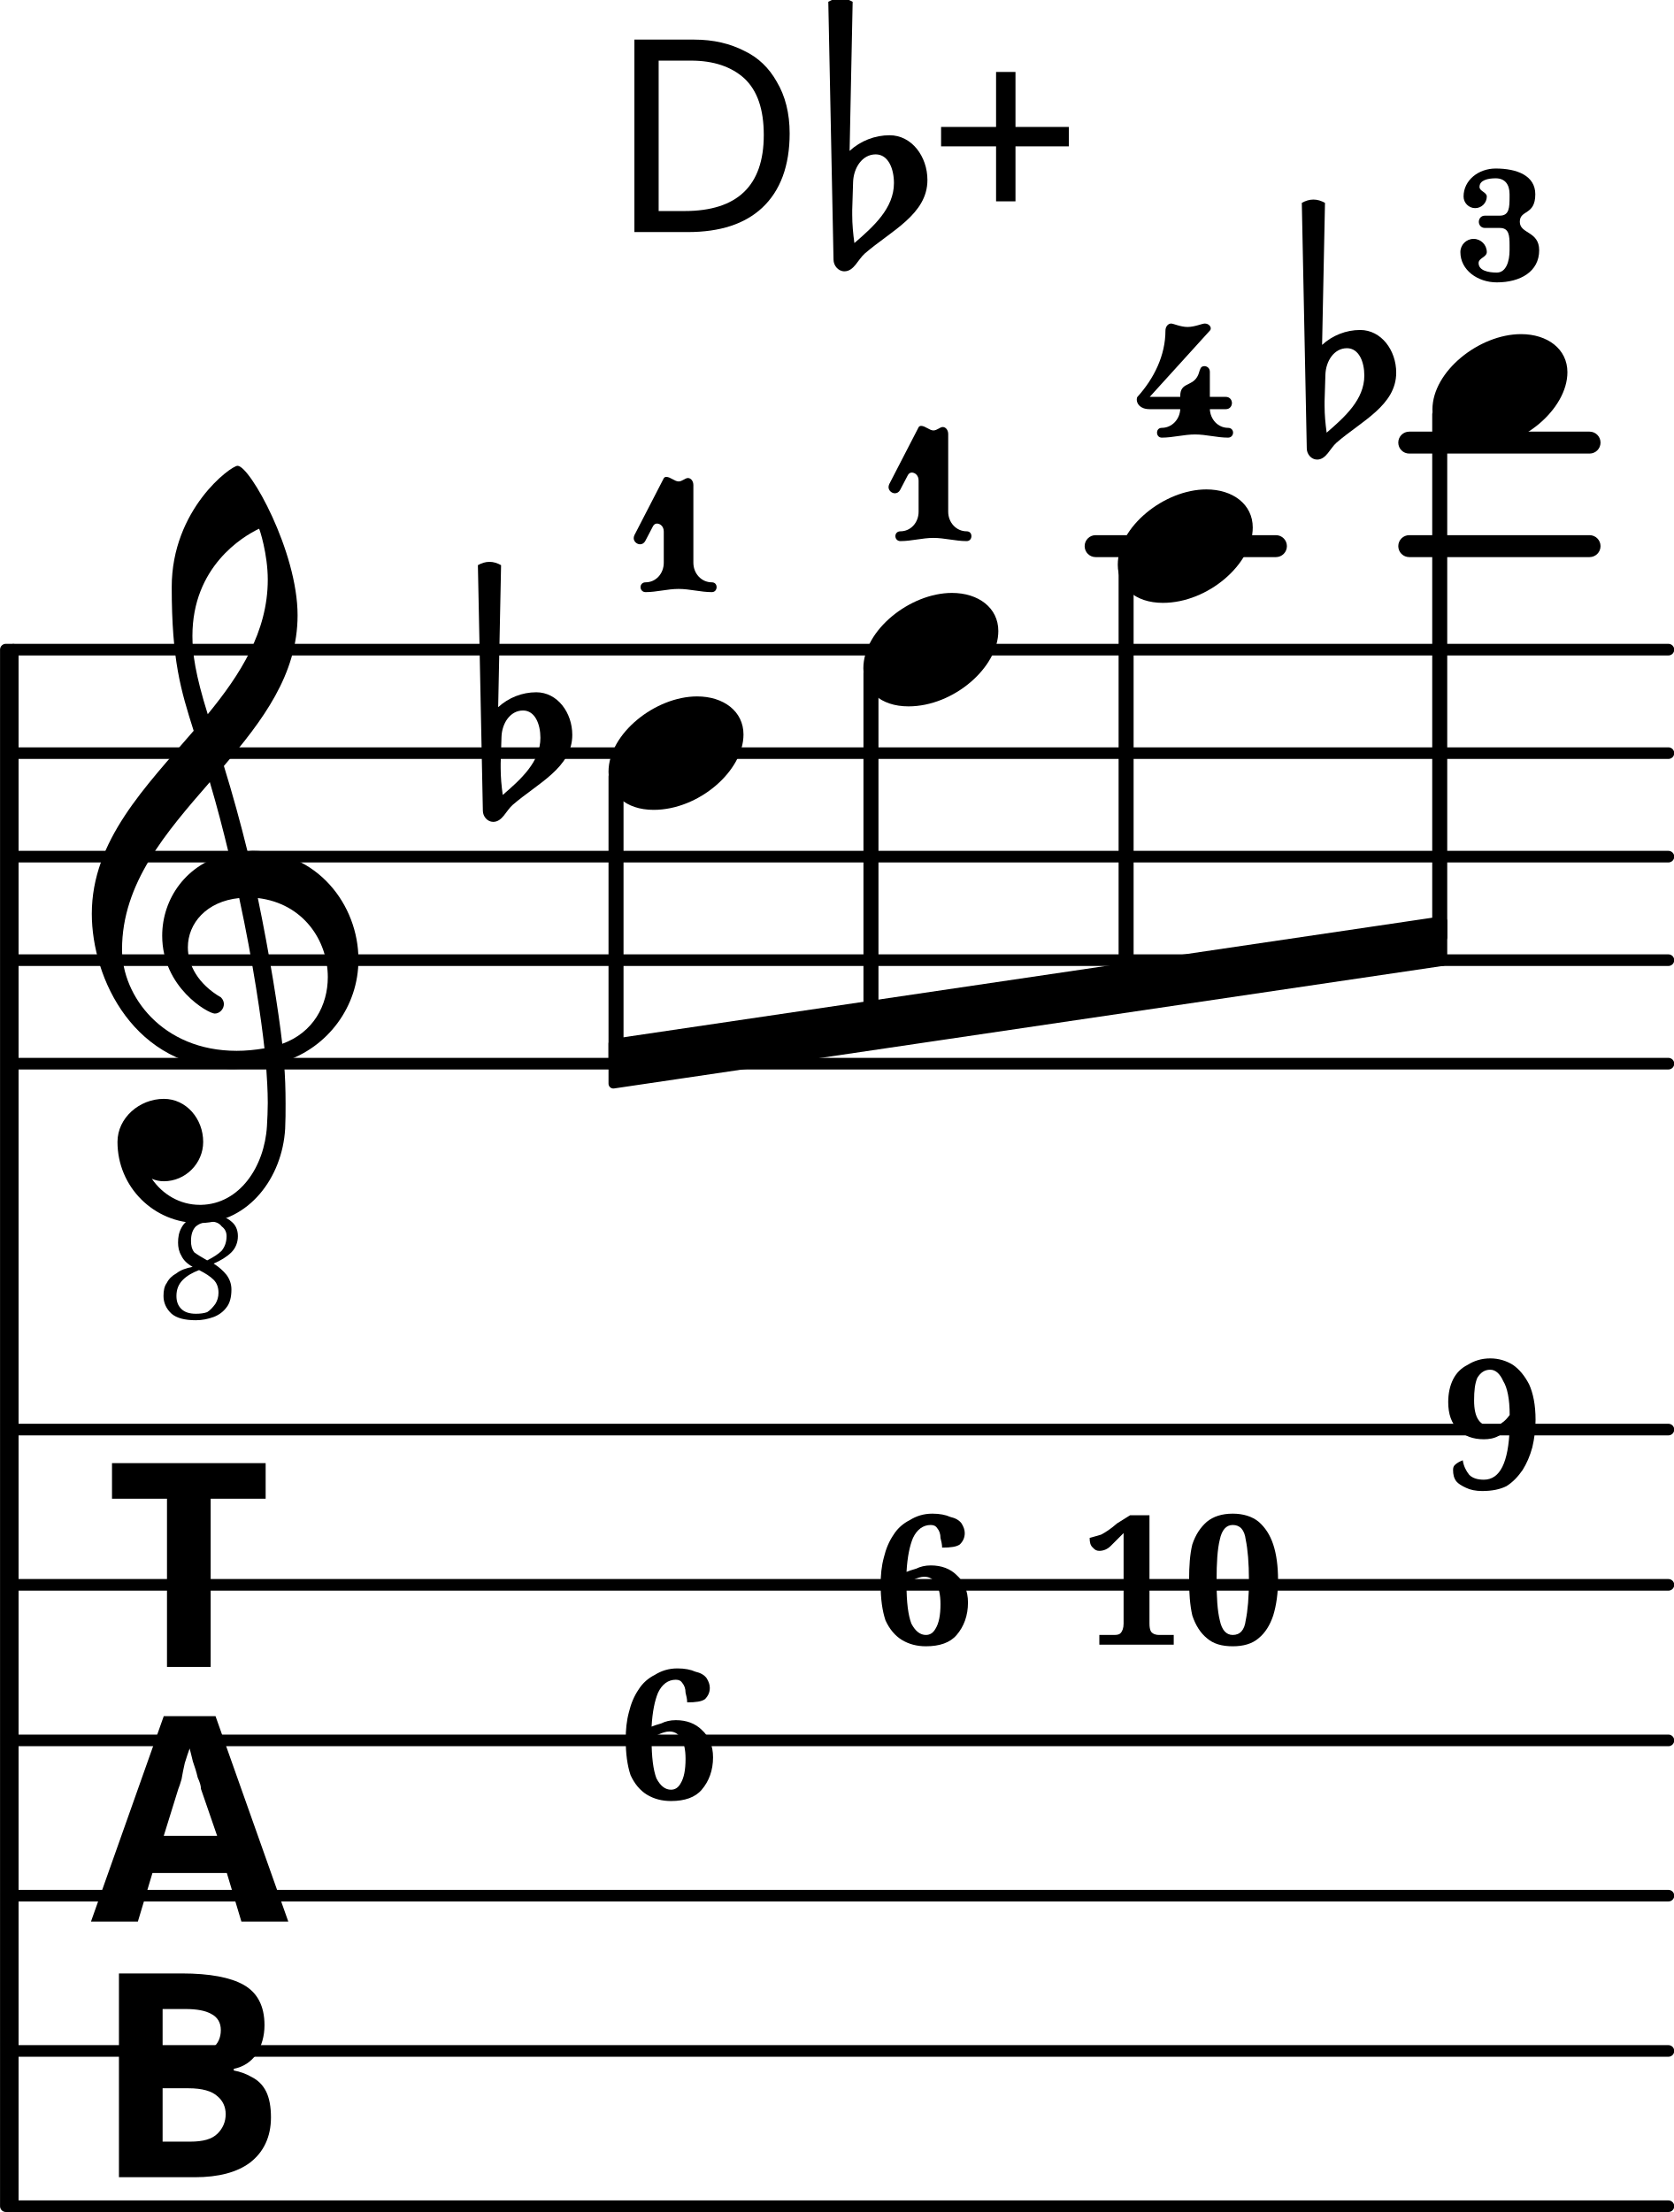
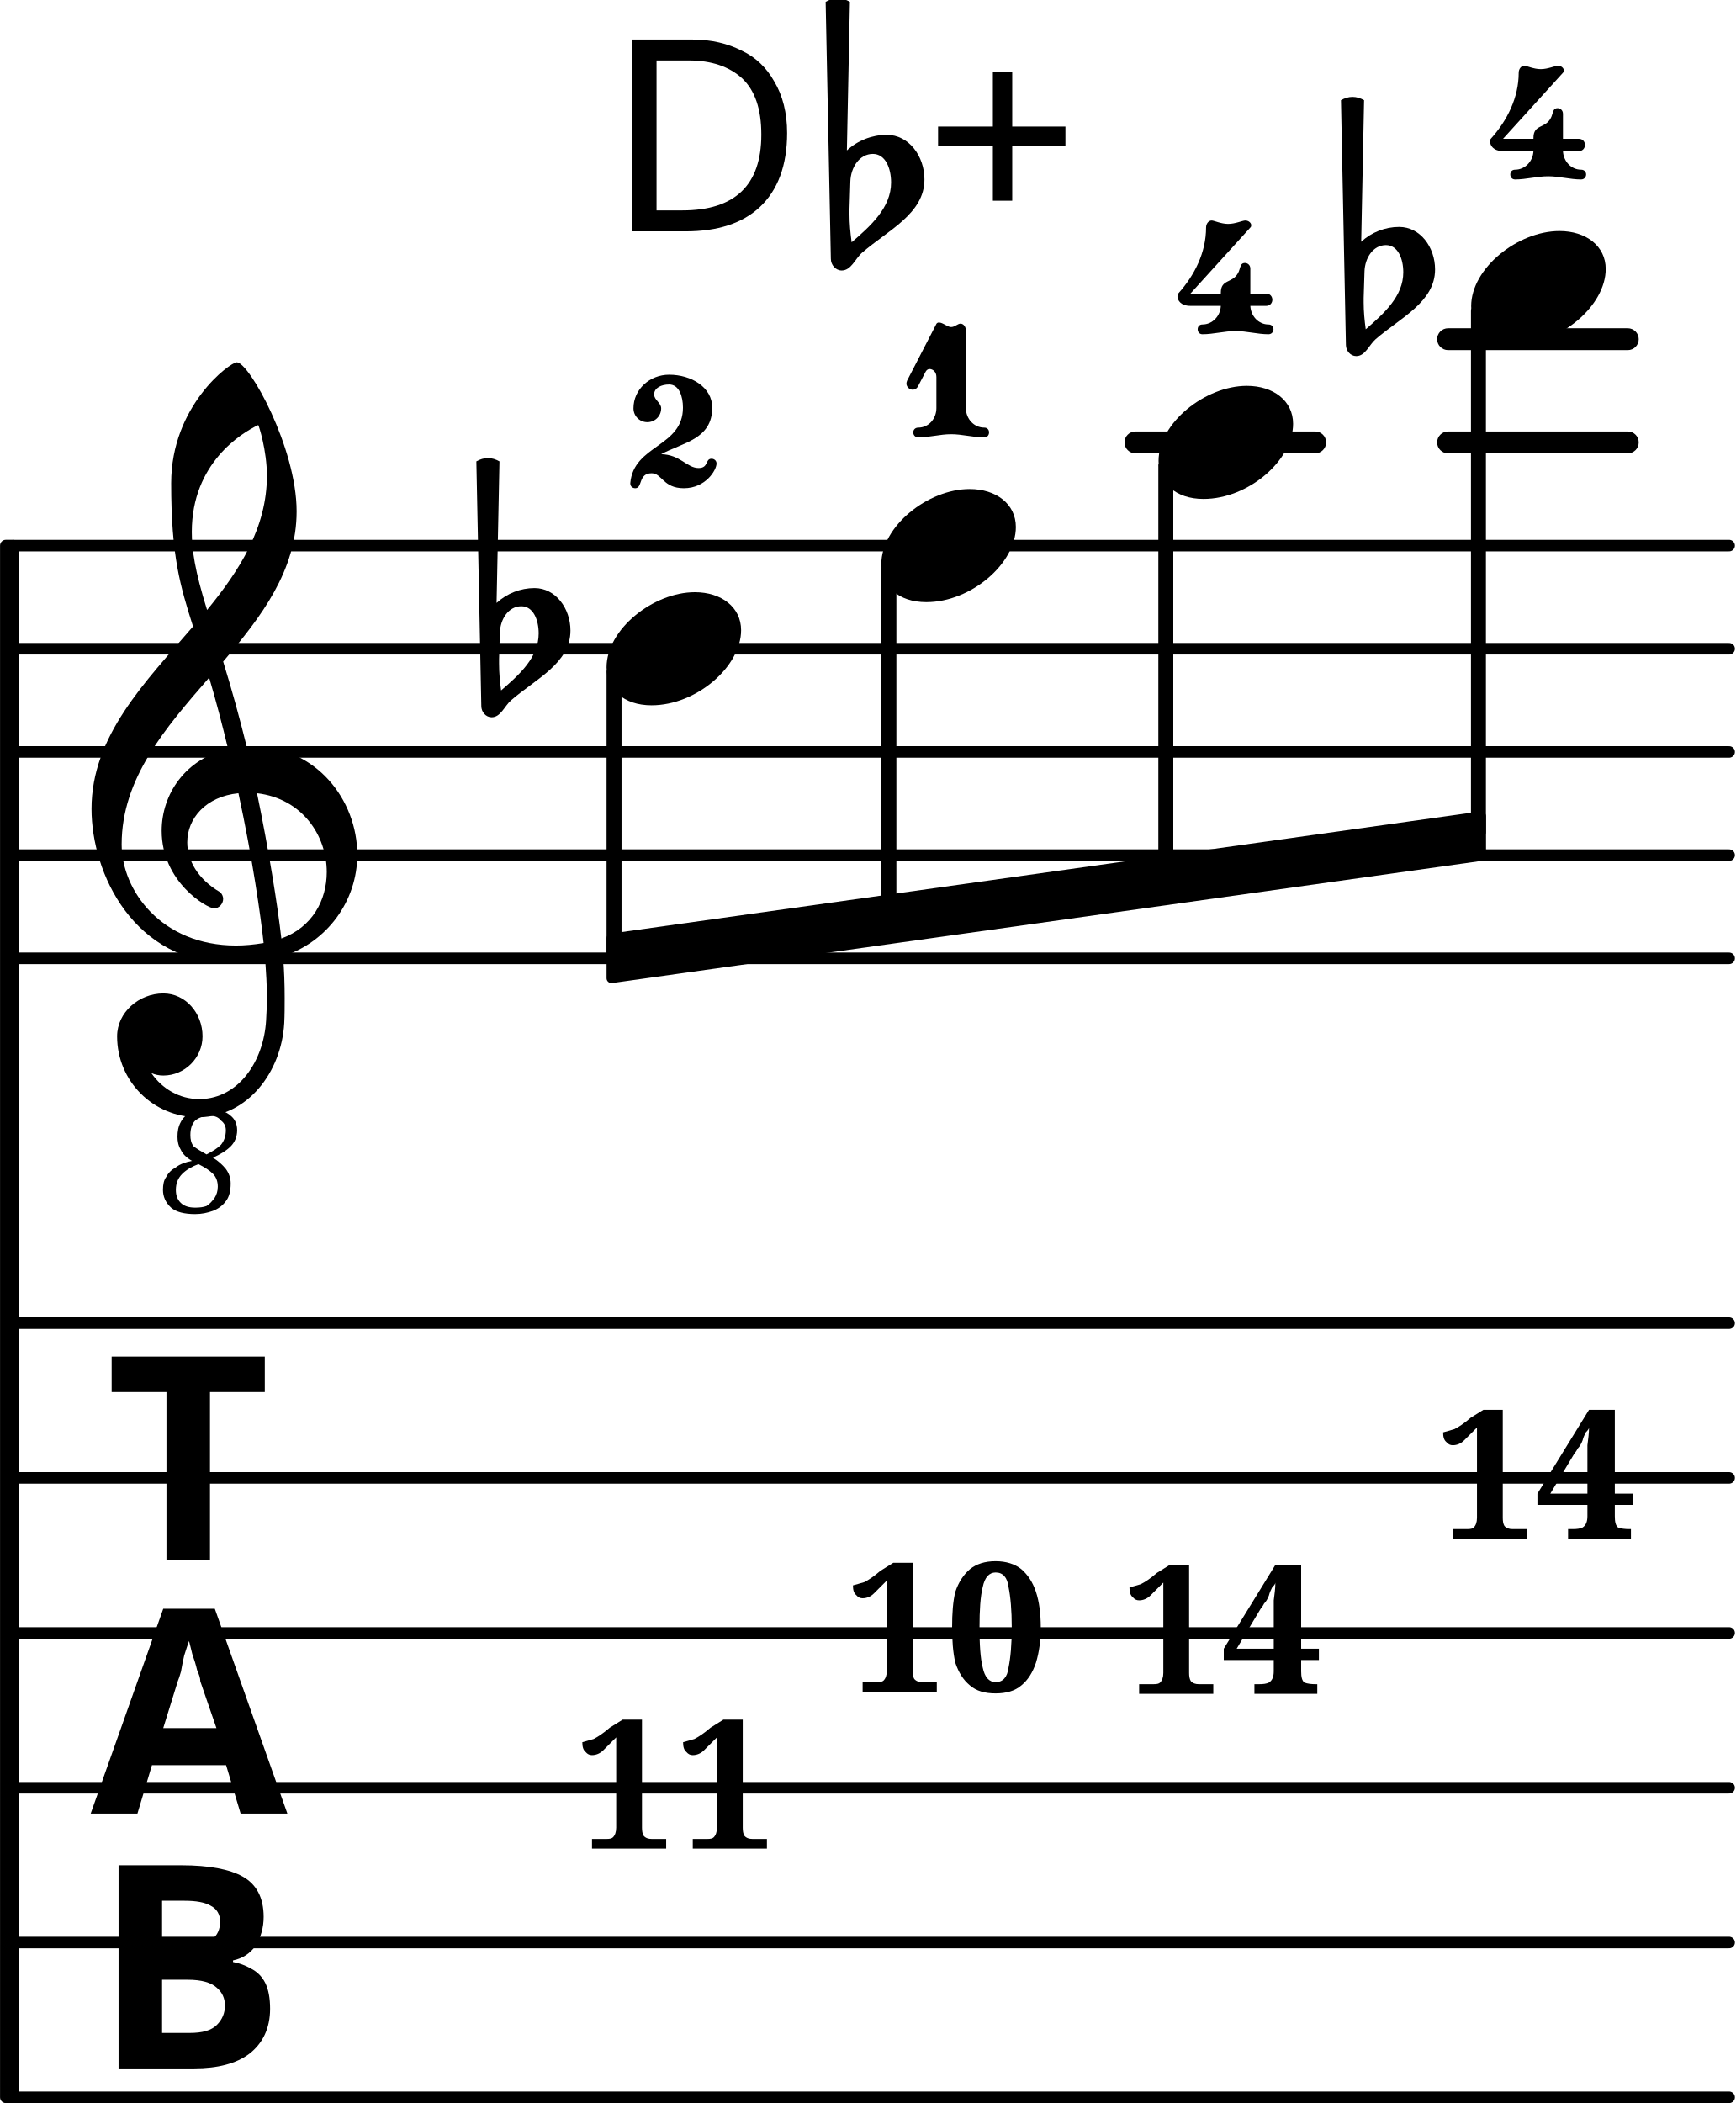
- <svg xmlns="http://www.w3.org/2000/svg" preserveAspectRatio="xMidYMid meet" viewBox="-0.079 -6.034 16.17 21.37">
+ <svg xmlns="http://www.w3.org/2000/svg" preserveAspectRatio="xMidYMid meet" viewBox="-0.079 -5.045 16.82 20.38">
  <g transform="translate(0, -1.758)">
-     <rect x="13.43" y="-0.106" width="1.954" height="0.212" ry="0.106" fill="currentColor" />
+     <rect x="13.85" y="-0.106" width="1.954" height="0.212" ry="0.106" fill="currentColor" />
  </g>
  <g transform="translate(0, -0.7578)">
-     <rect x="13.43" y="-0.106" width="1.954" height="0.212" ry="0.106" fill="currentColor" />
+     <rect x="13.85" y="-0.106" width="1.954" height="0.212" ry="0.106" fill="currentColor" />
  </g>
  <g transform="translate(0, -0.7578)">
-     <rect x="10.4" y="-0.106" width="1.954" height="0.212" ry="0.106" fill="currentColor" />
+     <rect x="10.82" y="-0.106" width="1.954" height="0.212" ry="0.106" fill="currentColor" />
  </g>
  <g transform="translate(0, 4.242)">
-     <line stroke-linejoin="round" stroke-linecap="round" stroke-width="0.112" stroke="currentColor" x1="0.056" y1="0" x2="16.04" y2="0" />
+     <line stroke-linejoin="round" stroke-linecap="round" stroke-width="0.112" stroke="currentColor" x1="0.056" y1="0" x2="16.68" y2="0" />
  </g>
  <g transform="translate(0, 3.242)">
-     <line stroke-linejoin="round" stroke-linecap="round" stroke-width="0.112" stroke="currentColor" x1="0.056" y1="0" x2="16.04" y2="0" />
+     <line stroke-linejoin="round" stroke-linecap="round" stroke-width="0.112" stroke="currentColor" x1="0.056" y1="0" x2="16.68" y2="0" />
  </g>
  <g transform="translate(0, 2.242)">
-     <line stroke-linejoin="round" stroke-linecap="round" stroke-width="0.112" stroke="currentColor" x1="0.056" y1="0" x2="16.04" y2="0" />
+     <line stroke-linejoin="round" stroke-linecap="round" stroke-width="0.112" stroke="currentColor" x1="0.056" y1="0" x2="16.68" y2="0" />
  </g>
  <g transform="translate(0, 1.242)">
-     <line stroke-linejoin="round" stroke-linecap="round" stroke-width="0.112" stroke="currentColor" x1="0.056" y1="0" x2="16.04" y2="0" />
+     <line stroke-linejoin="round" stroke-linecap="round" stroke-width="0.112" stroke="currentColor" x1="0.056" y1="0" x2="16.68" y2="0" />
  </g>
  <g transform="translate(0, 0.2422)">
-     <line stroke-linejoin="round" stroke-linecap="round" stroke-width="0.112" stroke="currentColor" x1="0.056" y1="0" x2="16.04" y2="0" />
+     <line stroke-linejoin="round" stroke-linecap="round" stroke-width="0.112" stroke="currentColor" x1="0.056" y1="0" x2="16.68" y2="0" />
  </g>
  <g transform="translate(0, 15.28)">
-     <line stroke-linejoin="round" stroke-linecap="round" stroke-width="0.112" stroke="currentColor" x1="0.056" y1="0" x2="16.04" y2="0" />
+     <line stroke-linejoin="round" stroke-linecap="round" stroke-width="0.112" stroke="currentColor" x1="0.056" y1="0" x2="16.68" y2="0" />
  </g>
  <g transform="translate(0, 13.78)">
-     <line stroke-linejoin="round" stroke-linecap="round" stroke-width="0.112" stroke="currentColor" x1="0.056" y1="0" x2="16.04" y2="0" />
+     <line stroke-linejoin="round" stroke-linecap="round" stroke-width="0.112" stroke="currentColor" x1="0.056" y1="0" x2="16.68" y2="0" />
  </g>
  <g transform="translate(0, 12.28)">
-     <line stroke-linejoin="round" stroke-linecap="round" stroke-width="0.112" stroke="currentColor" x1="0.056" y1="0" x2="16.04" y2="0" />
+     <line stroke-linejoin="round" stroke-linecap="round" stroke-width="0.112" stroke="currentColor" x1="0.056" y1="0" x2="16.68" y2="0" />
  </g>
  <g transform="translate(0, 10.78)">
-     <line stroke-linejoin="round" stroke-linecap="round" stroke-width="0.112" stroke="currentColor" x1="0.056" y1="0" x2="16.04" y2="0" />
+     <line stroke-linejoin="round" stroke-linecap="round" stroke-width="0.112" stroke="currentColor" x1="0.056" y1="0" x2="16.68" y2="0" />
  </g>
  <g transform="translate(0, 9.277)">
-     <line stroke-linejoin="round" stroke-linecap="round" stroke-width="0.112" stroke="currentColor" x1="0.056" y1="0" x2="16.04" y2="0" />
+     <line stroke-linejoin="round" stroke-linecap="round" stroke-width="0.112" stroke="currentColor" x1="0.056" y1="0" x2="16.68" y2="0" />
  </g>
  <g transform="translate(0, 7.777)">
-     <line stroke-linejoin="round" stroke-linecap="round" stroke-width="0.112" stroke="currentColor" x1="0.056" y1="0" x2="16.04" y2="0" />
+     <line stroke-linejoin="round" stroke-linecap="round" stroke-width="0.112" stroke="currentColor" x1="0.056" y1="0" x2="16.68" y2="0" />
  </g>
  <g transform="translate(5.8, 4.242)">
-     <polygon stroke-linejoin="round" stroke-linecap="round" stroke-width="0.094" fill="currentColor" stroke="currentColor" points="8.056 -1.377 8.056 -0.991 0.047 0.193 0.047 -0.193" />
+     <polygon stroke-linejoin="round" stroke-linecap="round" stroke-width="0.094" fill="currentColor" stroke="currentColor" points="8.477 -1.377 8.477 -0.991 0.047 0.193 0.047 -0.193" />
  </g>
-   <g transform="translate(5.8, -3.792)">
+   <g transform="translate(5.8, -2.803)">
    <text font-family="sans" font-size="2.616" text-anchor="start" fill="currentColor">
      <tspan>D</tspan>
    </text>
  </g>
-   <g transform="translate(8.041, -4.11)">
+   <g transform="translate(8.041, -3.121)">
    <path transform="scale(0.0042, -0.0042)" d="M29 39l-2 -64v-11c0 -22 2 -43 5 -65c44 38 91 80 91 138c0 33 -13 66 -42 66c-31 0 -51 -31 -52 -64zM-28 454c9 5 18 8 28 8s19 -3 28 -8l-7 -343c25 23 58 36 92 36c51 0 87 -49 87 -103c0 -79 -84 -117 -144 -169c-16 -14 -25 -41 -47 -41c-14 0 -25 13 -25 27z" fill="currentColor" />
  </g>
-   <g transform="translate(8.888, -3.792)">
+   <g transform="translate(8.888, -2.803)">
    <text font-family="sans" font-size="2.616" text-anchor="start" fill="currentColor">
      <tspan>+</tspan>
    </text>
  </g>
  <g transform="translate(5.8, 1.242)">
    <path transform="scale(0.004, -0.004)" d="M0 -45c0 92 113 182 214 182c64 0 112 -36 112 -92c0 -88 -108 -182 -217 -182c-68 0 -109 39 -109 92z" fill="currentColor" />
  </g>
-   <g transform="translate(6.05, -0.3136)">
-     <path transform="scale(0.0022, -0.0022)" d="M194 486c16 0 29 15 41 15c13 0 24 -13 24 -31v-341c0 -47 35 -86 81 -86c14 0 21 -10 21 -21s-7 -22 -21 -22c-49 0 -97 14 -146 14s-96 -14 -145 -14c-14 0 -22 11 -22 22s8 21 22 21c46 0 80 39 80 86v137c0 23 -16 35 -30 35c-7 0 -13 -4 -17 -11l-34 -65 c-5 -10 -14 -15 -23 -15c-14 0 -28 12 -28 27c0 4 1 8 3 13l129 250c2 4 7 6 11 6c18 0 37 -20 54 -20z" fill="currentColor" />
+   <g transform="translate(6.03, -0.3136)">
+     <path transform="scale(0.0022, -0.0022)" d="M94 66c-60 0 -39 -66 -72 -66c-11 0 -22 7 -22 21v2c15 169 232 158 232 332c0 50 -17 102 -61 102c-33 0 -66 -14 -66 -44c0 -24 31 -37 31 -61c0 -34 -27 -61 -61 -61s-61 27 -61 61c0 84 72 148 157 148c98 0 190 -55 190 -145c0 -140 -131 -154 -225 -205 c85 -2 113 -61 165 -61c45 0 28 41 57 41c11 0 22 -8 22 -21c0 -29 -48 -109 -144 -109c-92 0 -96 66 -142 66z" fill="currentColor" />
  </g>
  <g transform="translate(0.8, 3.242)">
    <path transform="scale(0.004, -0.004)" d="M265 -635h-5c-108 0 -196 87 -196 196c0 58 53 104 112 104c54 0 95 -48 95 -104c0 -52 -43 -95 -95 -95c-10 0 -20 2 -29 6c26 -38 68 -63 116 -63h3zM403 150c28 -135 50 -272 59 -352c75 27 110 93 110 161c0 88 -59 178 -169 191zM75 26c0 -112 97 -245 277 -245 c21 0 43 2 67 6c-7 65 -27 206 -61 363c-79 -8 -124 -61 -124 -119c0 -43 25 -89 80 -121c5 -5 7 -11 7 -16c0 -12 -10 -23 -22 -23c-16 0 -127 63 -127 188c0 89 58 175 161 198c-14 58 -29 116 -46 173c-106 -122 -212 -244 -212 -404zM354 1194c30 0 145 -207 145 -361 c0 -143 -85 -255 -178 -364c21 -68 40 -137 57 -206c4 0 8 1 12 1c156 0 256 -130 256 -263c0 -113 -74 -212 -180 -246c3 -34 4 -68 4 -102c0 -20 0 -40 -1 -60c-7 -120 -89 -225 -204 -228l1 44c93 2 153 92 159 190c1 19 2 37 2 56c0 30 -2 60 -4 90 c-28 -5 -54 -8 -79 -8c-240 0 -342 219 -342 375c0 177 130 307 246 442c-31 98 -53 170 -53 347c0 188 143 293 159 293zM427 919c0 62 -20 123 -21 123c-40 -19 -161 -92 -161 -259c0 -42 7 -93 37 -189c78 95 145 199 145 325z" fill="currentColor" />
  </g>
  <g transform="translate(1.485, 6.705)">
    <text font-family="serif" font-style="italic" font-size="1.386" text-anchor="start" fill="currentColor">
      <tspan>8</tspan>
    </text>
  </g>
-   <g transform="translate(5.888, 11.35)">
+   <g transform="translate(5.487, 12.87)">
    <text font-family="serif" font-weight="bold" font-size="1.746" text-anchor="start" fill="currentColor">
-       <tspan>6</tspan>
+       <tspan>11</tspan>
    </text>
  </g>
  <g transform="translate(0.9406, 10.07)">
    <text font-family="sans" font-weight="bold" font-size="2.772" text-anchor="start" fill="currentColor">
      <tspan>T</tspan>
    </text>
  </g>
  <g transform="translate(0.8, 12.53)">
    <text font-family="sans" font-weight="bold" font-size="2.772" text-anchor="start" fill="currentColor">
      <tspan>A</tspan>
    </text>
  </g>
  <g transform="translate(0.8201, 15)">
    <text font-family="sans" font-weight="bold" font-size="2.772" text-anchor="start" fill="currentColor">
      <tspan>B</tspan>
    </text>
  </g>
  <g transform="translate(5.872, 2.242)">
-     <rect x="-0.072" y="-0.821" width="0.145" height="2.81" ry="0.047" fill="currentColor" />
+     <rect x="-0.072" y="-0.821" width="0.145" height="2.811" ry="0.047" fill="currentColor" />
  </g>
  <g transform="translate(4.65, 1.242)">
    <path transform="scale(0.004, -0.004)" d="M29 39l-2 -64v-11c0 -22 2 -43 5 -65c44 38 91 80 91 138c0 33 -13 66 -42 66c-31 0 -51 -31 -52 -64zM-28 454c9 5 18 8 28 8s19 -3 28 -8l-7 -343c25 23 58 36 92 36c51 0 87 -49 87 -103c0 -79 -84 -117 -144 -169c-16 -14 -25 -41 -47 -41c-14 0 -25 13 -25 27z" fill="currentColor" />
  </g>
-   <g transform="translate(8.262, 0.2422)">
+   <g transform="translate(8.463, 0.2422)">
    <path transform="scale(0.004, -0.004)" d="M0 -45c0 92 113 182 214 182c64 0 112 -36 112 -92c0 -88 -108 -182 -217 -182c-68 0 -109 39 -109 92z" fill="currentColor" />
  </g>
-   <g transform="translate(8.512, -0.8064)">
+   <g transform="translate(8.713, -0.8064)">
    <path transform="scale(0.0022, -0.0022)" d="M194 486c16 0 29 15 41 15c13 0 24 -13 24 -31v-341c0 -47 35 -86 81 -86c14 0 21 -10 21 -21s-7 -22 -21 -22c-49 0 -97 14 -146 14s-96 -14 -145 -14c-14 0 -22 11 -22 22s8 21 22 21c46 0 80 39 80 86v137c0 23 -16 35 -30 35c-7 0 -13 -4 -17 -11l-34 -65 c-5 -10 -14 -15 -23 -15c-14 0 -28 12 -28 27c0 4 1 8 3 13l129 250c2 4 7 6 11 6c18 0 37 -20 54 -20z" fill="currentColor" />
  </g>
-   <g transform="translate(8.351, 9.855)">
-     <text font-family="serif" font-weight="bold" font-size="1.746" text-anchor="start" fill="currentColor">
-       <tspan>6</tspan>
-     </text>
-   </g>
-   <g transform="translate(8.335, 2.242)">
-     <rect x="-0.072" y="-1.821" width="0.145" height="3.45" ry="0.047" fill="currentColor" />
-   </g>
-   <g transform="translate(10.72, -0.7578)">
-     <path transform="scale(0.004, -0.004)" d="M0 -45c0 92 113 182 214 182c64 0 112 -36 112 -92c0 -88 -108 -182 -217 -182c-68 0 -109 39 -109 92z" fill="currentColor" />
-   </g>
-   <g transform="translate(10.91, -1.806)">
-     <path transform="scale(0.0022, -0.0022)" d="M148 501c10 0 41 -15 72 -15c32 0 63 15 76 15c15 0 26 -11 26 -21c0 -4 -1 -7 -4 -10l-264 -291h134v4c0 60 50 41 75 85c7 11 8 24 14 36c3 7 10 10 17 10c11 0 24 -8 24 -25v-110h70c18 0 27 -14 27 -27s-9 -27 -27 -27h-70c2 -45 36 -82 80 -82c14 0 22 -10 22 -21 s-8 -22 -22 -22c-49 0 -96 14 -145 14s-97 -14 -146 -14c-14 0 -21 11 -21 22s7 21 21 21c44 0 79 37 81 82h-134c-43 0 -57 25 -57 42c0 5 1 10 3 12c73 81 123 182 123 291c0 17 11 31 25 31z" fill="currentColor" />
-   </g>
-   <g transform="translate(10.37, 9.855)">
+   <g transform="translate(8.11, 11.35)">
    <text font-family="serif" font-weight="bold" font-size="1.746" text-anchor="start" fill="currentColor">
      <tspan>10</tspan>
    </text>
  </g>
-   <g transform="translate(10.8, 2.242)">
-     <rect x="-0.072" y="-2.821" width="0.145" height="4.09" ry="0.047" fill="currentColor" />
+   <g transform="translate(8.536, 2.242)">
+     <rect x="-0.072" y="-1.821" width="0.145" height="3.441" ry="0.047" fill="currentColor" />
  </g>
-   <g transform="translate(13.76, -2.258)">
+   <g transform="translate(11.15, -0.7578)">
    <path transform="scale(0.004, -0.004)" d="M0 -45c0 92 113 182 214 182c64 0 112 -36 112 -92c0 -88 -108 -182 -217 -182c-68 0 -109 39 -109 92z" fill="currentColor" />
  </g>
-   <g transform="translate(14.03, -3.306)">
-     <path transform="scale(0.0022, -0.0022)" d="M261 266c0 -54 85 -40 85 -125c0 -94 -83 -141 -186 -141c-84 0 -160 54 -160 133c0 32 26 58 58 58s58 -26 58 -58c0 -22 -36 -26 -36 -48c0 -33 42 -42 80 -42c41 0 56 50 56 98v21c0 44 -2 77 -43 77h-65c-18 0 -27 14 -27 27s9 27 27 27h65c42 0 43 36 43 83v11 c0 43 -20 70 -61 70c-34 0 -71 -8 -71 -38c0 -19 32 -23 32 -42c0 -28 -23 -51 -51 -51s-51 23 -51 51c0 72 66 123 141 123c93 0 174 -31 174 -113c0 -94 -68 -67 -68 -121z" fill="currentColor" />
+   <g transform="translate(11.34, -1.806)">
+     <path transform="scale(0.0022, -0.0022)" d="M148 501c10 0 41 -15 72 -15c32 0 63 15 76 15c15 0 26 -11 26 -21c0 -4 -1 -7 -4 -10l-264 -291h134v4c0 60 50 41 75 85c7 11 8 24 14 36c3 7 10 10 17 10c11 0 24 -8 24 -25v-110h70c18 0 27 -14 27 -27s-9 -27 -27 -27h-70c2 -45 36 -82 80 -82c14 0 22 -10 22 -21 s-8 -22 -22 -22c-49 0 -96 14 -145 14s-97 -14 -146 -14c-14 0 -21 11 -21 22s7 21 21 21c44 0 79 37 81 82h-134c-43 0 -57 25 -57 42c0 5 1 10 3 12c73 81 123 182 123 291c0 17 11 31 25 31z" fill="currentColor" />
  </g>
-   <g transform="translate(13.85, 8.355)">
+   <g transform="translate(10.79, 11.37)">
    <text font-family="serif" font-weight="bold" font-size="1.746" text-anchor="start" fill="currentColor">
-       <tspan>9</tspan>
+       <tspan>14</tspan>
    </text>
  </g>
-   <g transform="translate(13.83, 2.242)">
-     <rect x="-0.072" y="-4.321" width="0.145" height="5.147" ry="0.047" fill="currentColor" />
+   <g transform="translate(11.22, 2.242)">
+     <rect x="-0.072" y="-2.821" width="0.145" height="4.068" ry="0.047" fill="currentColor" />
  </g>
-   <g transform="translate(12.61, -2.258)">
+   <g transform="translate(14.18, -2.258)">
+     <path transform="scale(0.004, -0.004)" d="M0 -45c0 92 113 182 214 182c64 0 112 -36 112 -92c0 -88 -108 -182 -217 -182c-68 0 -109 39 -109 92z" fill="currentColor" />
+   </g>
+   <g transform="translate(14.37, -3.306)">
+     <path transform="scale(0.0022, -0.0022)" d="M148 501c10 0 41 -15 72 -15c32 0 63 15 76 15c15 0 26 -11 26 -21c0 -4 -1 -7 -4 -10l-264 -291h134v4c0 60 50 41 75 85c7 11 8 24 14 36c3 7 10 10 17 10c11 0 24 -8 24 -25v-110h70c18 0 27 -14 27 -27s-9 -27 -27 -27h-70c2 -45 36 -82 80 -82c14 0 22 -10 22 -21 s-8 -22 -22 -22c-49 0 -96 14 -145 14s-97 -14 -146 -14c-14 0 -21 11 -21 22s7 21 21 21c44 0 79 37 81 82h-134c-43 0 -57 25 -57 42c0 5 1 10 3 12c73 81 123 182 123 291c0 17 11 31 25 31z" fill="currentColor" />
+   </g>
+   <g transform="translate(13.83, 9.867)">
+     <text font-family="serif" font-weight="bold" font-size="1.746" text-anchor="start" fill="currentColor">
+       <tspan>14</tspan>
+     </text>
+   </g>
+   <g transform="translate(14.25, 2.242)">
+     <rect x="-0.072" y="-4.321" width="0.145" height="5.146" ry="0.047" fill="currentColor" />
+   </g>
+   <g transform="translate(13.03, -2.258)">
    <path transform="scale(0.004, -0.004)" d="M29 39l-2 -64v-11c0 -22 2 -43 5 -65c44 38 91 80 91 138c0 33 -13 66 -42 66c-31 0 -51 -31 -52 -64zM-28 454c9 5 18 8 28 8s19 -3 28 -8l-7 -343c25 23 58 36 92 36c51 0 87 -49 87 -103c0 -79 -84 -117 -144 -169c-16 -14 -25 -41 -47 -41c-14 0 -25 13 -25 27z" fill="currentColor" />
  </g>
  <g transform="translate(-0.0786, 7.759)">
    <rect x="0" y="-7.573" width="0.179" height="15.15" ry="0.056" fill="currentColor" />
  </g>
</svg>
